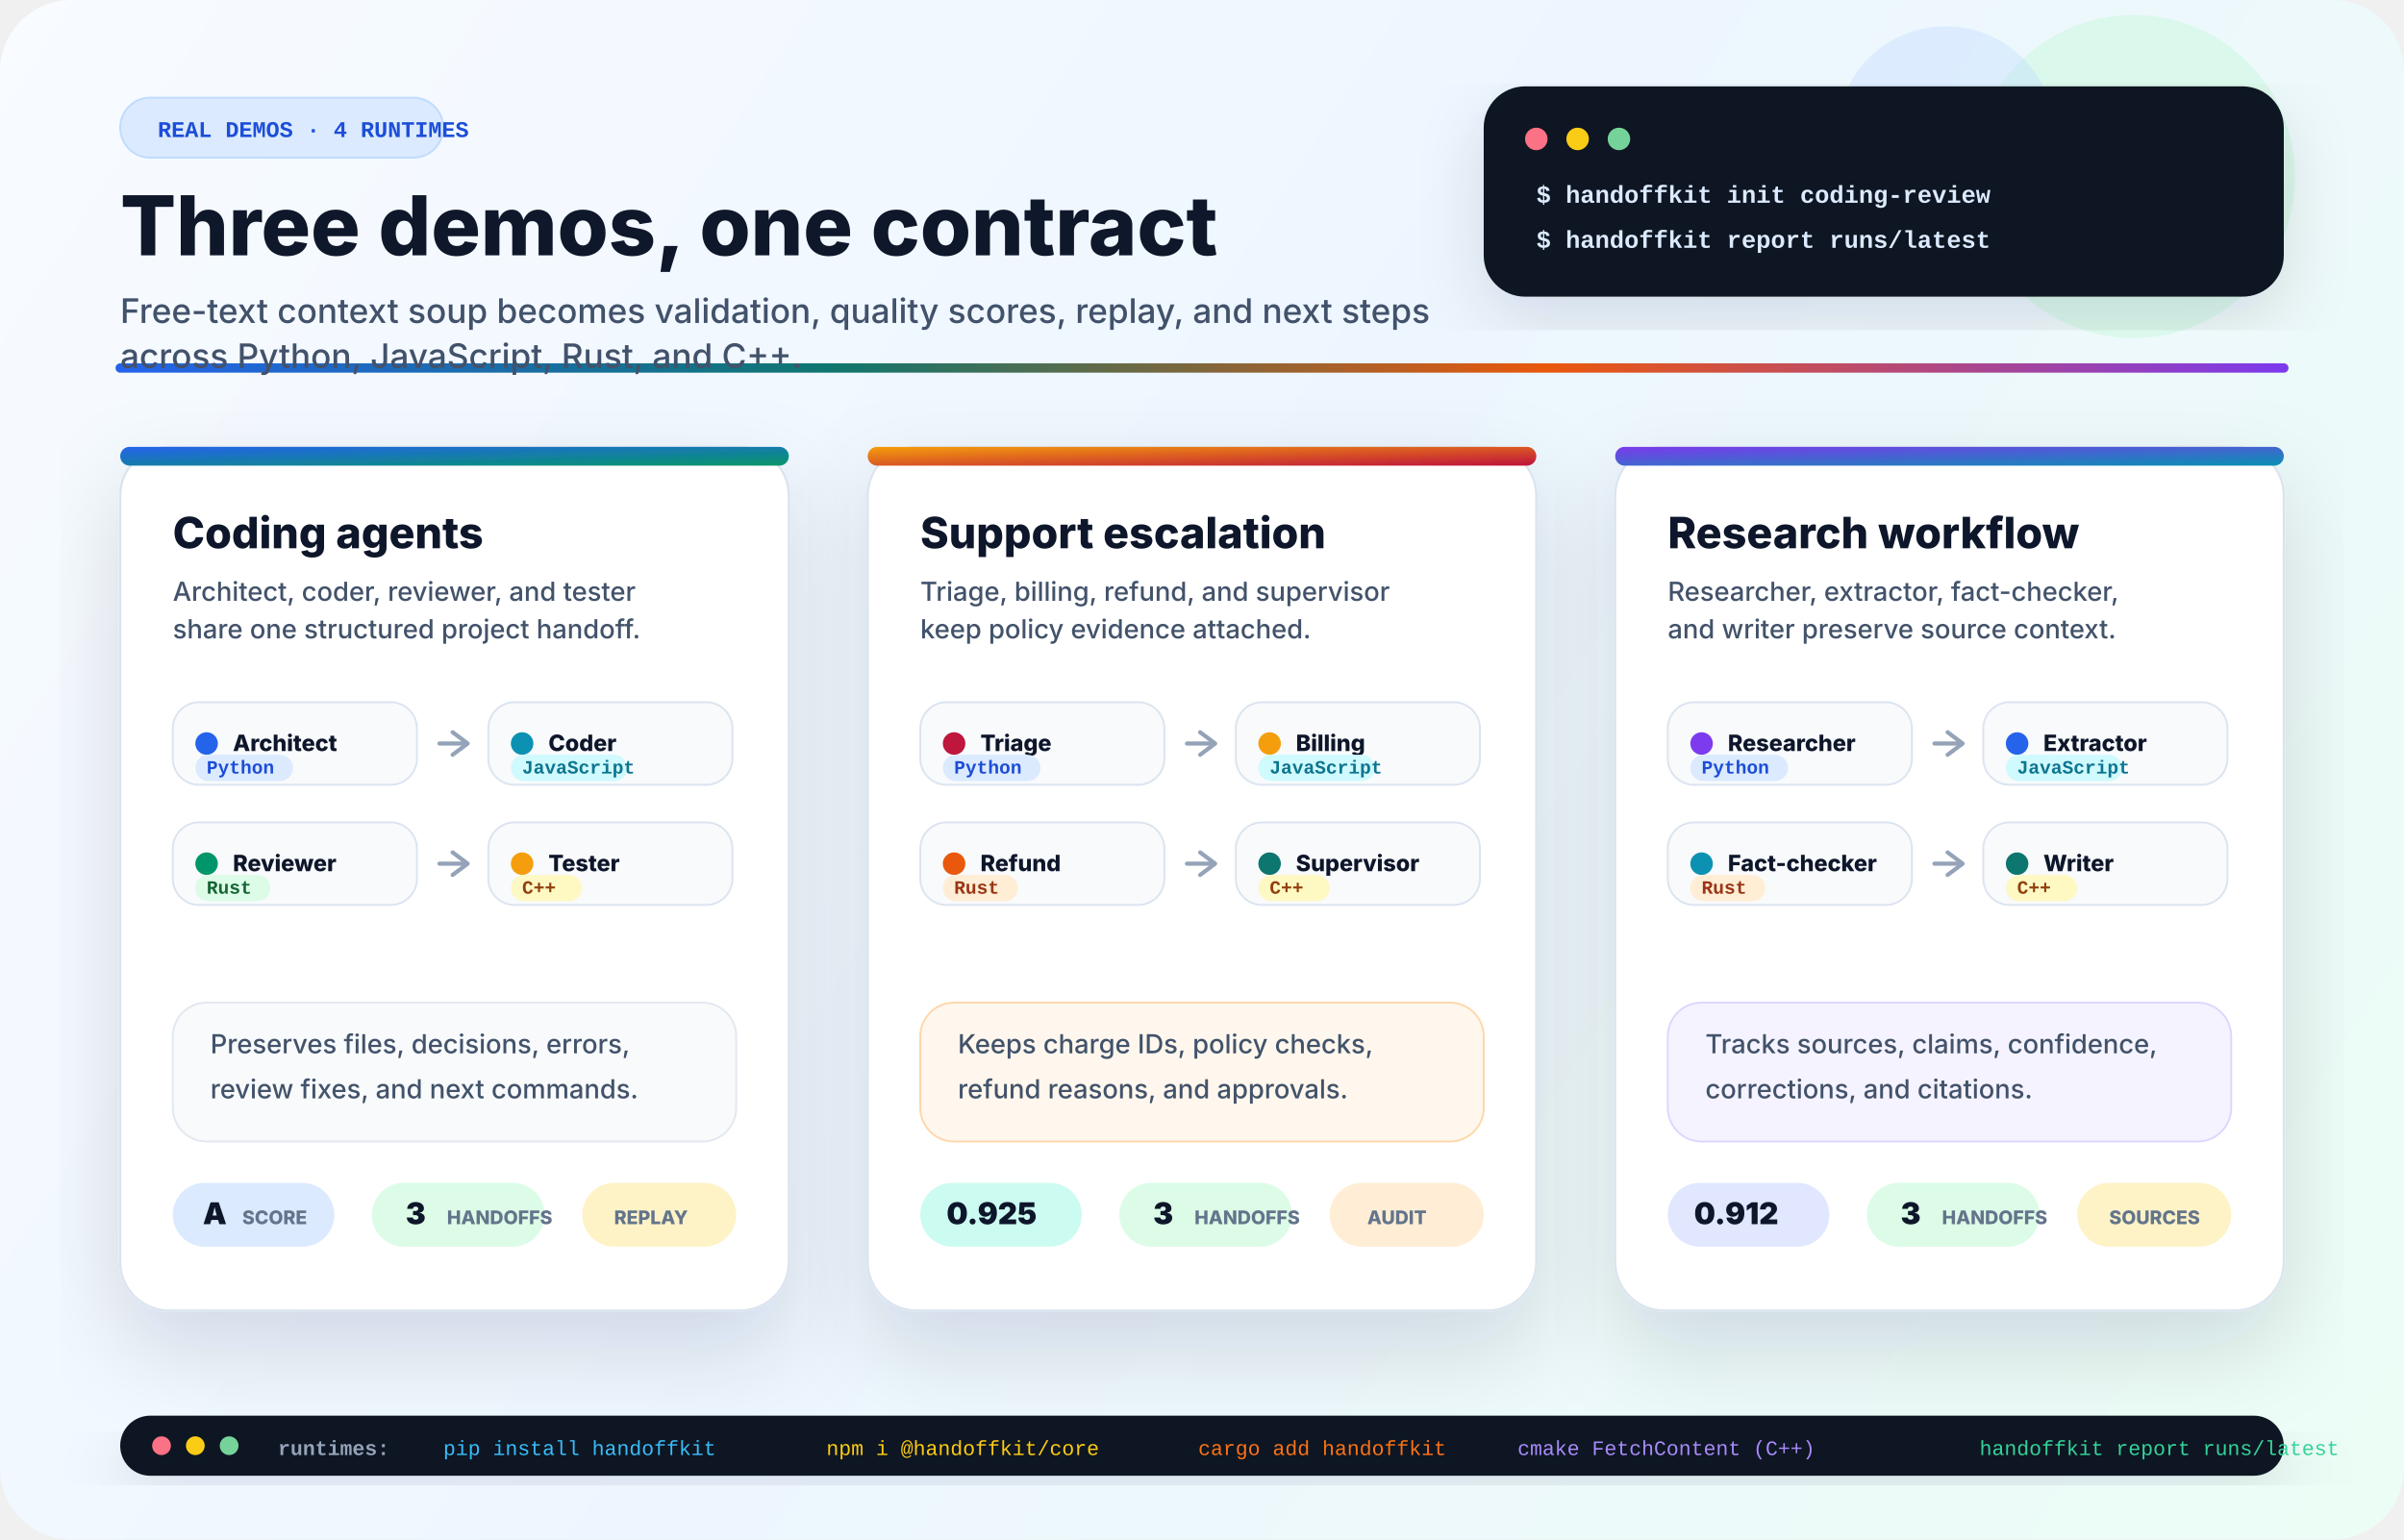
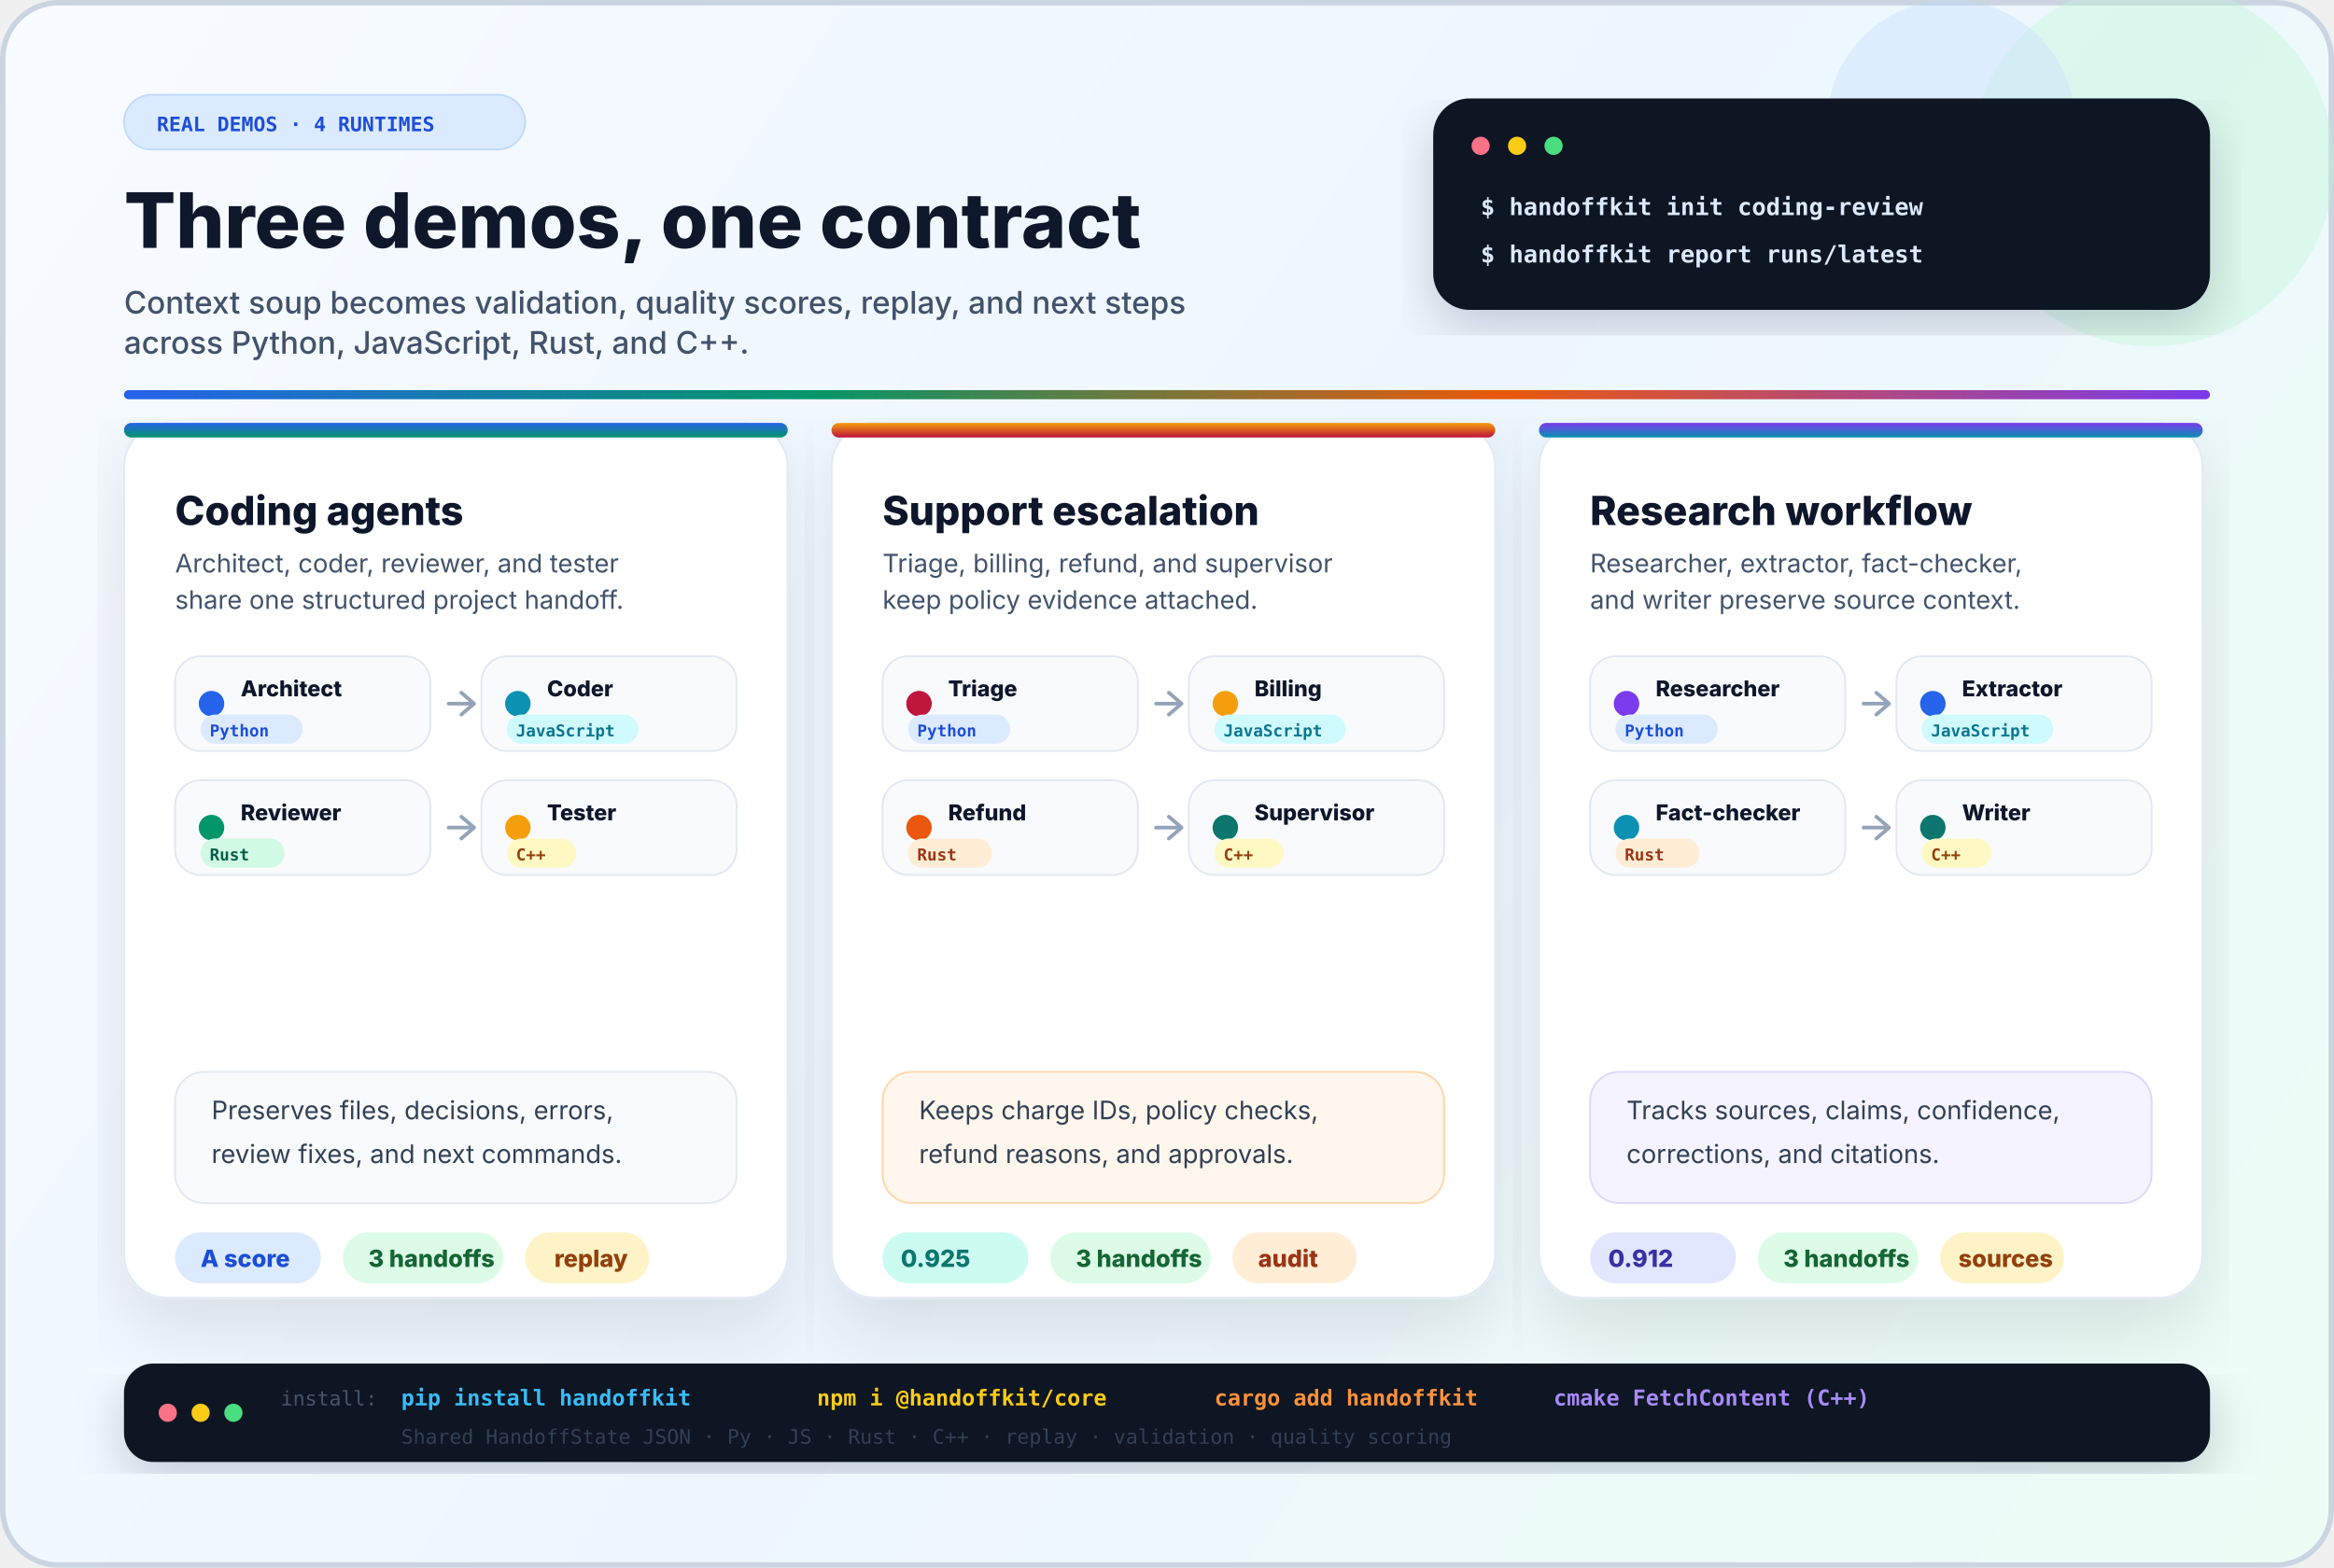
- <svg xmlns="http://www.w3.org/2000/svg" width="1280" height="820" viewBox="0 0 1280 820" role="img" aria-labelledby="title desc">
+ <svg xmlns="http://www.w3.org/2000/svg" width="1280" height="860" viewBox="0 0 1280 860" role="img" aria-labelledby="title desc">
  <defs>
-     <linearGradient id="bg" x1="0" y1="0" x2="1280" y2="820" gradientUnits="userSpaceOnUse">
+     <linearGradient id="bg" x1="0" y1="0" x2="1280" y2="860" gradientUnits="userSpaceOnUse">
      <stop stop-color="#f8fbff" />
-       <stop offset="0.48" stop-color="#edf6ff" />
+       <stop offset="0.5" stop-color="#edf6ff" />
      <stop offset="1" stop-color="#ecfdf5" />
    </linearGradient>
-     <linearGradient id="heroLine" x1="64" y1="0" x2="1216" y2="0" gradientUnits="userSpaceOnUse">
+     <linearGradient id="hdrLine" x1="0" y1="0" x2="1" y2="0">
      <stop stop-color="#2563eb" />
-       <stop offset="0.33" stop-color="#0f766e" />
+       <stop offset="0.33" stop-color="#059669" />
      <stop offset="0.66" stop-color="#ea580c" />
      <stop offset="1" stop-color="#7c3aed" />
    </linearGradient>
-     <linearGradient id="blueGreen" x1="0" y1="0" x2="1" y2="1">
+     <linearGradient id="hdrLineH" x1="68" y1="0" x2="1212" y2="0" gradientUnits="userSpaceOnUse">
+       <stop stop-color="#2563eb" />
+       <stop offset="0.33" stop-color="#059669" />
+       <stop offset="0.66" stop-color="#ea580c" />
+       <stop offset="1" stop-color="#7c3aed" />
+     </linearGradient>
+     <linearGradient id="g1" x1="0" y1="0" x2="0" y2="1">
      <stop stop-color="#2563eb" />
      <stop offset="1" stop-color="#059669" />
    </linearGradient>
-     <linearGradient id="amberRose" x1="0" y1="0" x2="1" y2="1">
+     <linearGradient id="g2" x1="0" y1="0" x2="0" y2="1">
      <stop stop-color="#f59e0b" />
      <stop offset="1" stop-color="#be123c" />
    </linearGradient>
-     <linearGradient id="violetCyan" x1="0" y1="0" x2="1" y2="1">
+     <linearGradient id="g3" x1="0" y1="0" x2="0" y2="1">
      <stop stop-color="#7c3aed" />
      <stop offset="1" stop-color="#0891b2" />
    </linearGradient>
-     <filter id="cardShadow" x="-9%" y="-10%" width="118%" height="126%">
-       <feDropShadow dx="0" dy="20" stdDeviation="24" flood-color="#0f172a" flood-opacity="0.13" />
+     <filter id="card" x="-4%" y="-4%" width="108%" height="112%">
+       <feDropShadow dx="0" dy="16" stdDeviation="22" flood-color="#0f172a" flood-opacity="0.11" />
    </filter>
-     <filter id="softShadow" x="-8%" y="-12%" width="116%" height="128%">
-       <feDropShadow dx="0" dy="12" stdDeviation="18" flood-color="#0f172a" flood-opacity="0.12" />
+     <filter id="term" x="-4%" y="-8%" width="108%" height="120%">
+       <feDropShadow dx="0" dy="10" stdDeviation="14" flood-color="#0f172a" flood-opacity="0.18" />
    </filter>
    <style>
-       .sans { font-family: Inter, ui-sans-serif, system-ui, -apple-system, BlinkMacSystemFont, "Segoe UI", sans-serif; }
-       .mono { font-family: ui-monospace, SFMono-Regular, Menlo, Consolas, "Liberation Mono", monospace; }
-       .h { fill: #0f172a; font-size: 44px; font-weight: 840; }
-       .lead { fill: #42526b; font-size: 18px; font-weight: 520; }
-       .eyebrow { fill: #1d4ed8; font-size: 12px; font-weight: 820; }
-       .cardTitle { fill: #0f172a; font-size: 23px; font-weight: 820; }
-       .body { fill: #42526b; font-size: 14px; font-weight: 540; }
-       .small { fill: #64748b; font-size: 12px; font-weight: 760; }
-       .agentText { fill: #0f172a; font-size: 12px; font-weight: 780; }
-       .metric { fill: #0f172a; font-size: 16px; font-weight: 860; }
-       .metricLabel { fill: #64748b; font-size: 10px; font-weight: 820; }
-       .card { fill: #ffffff; stroke: #dbe4ef; stroke-width: 1.2; }
-       .pill { fill: #f8fafc; stroke: #dbe4ef; stroke-width: 1; }
-       .terminalText { fill: #dbeafe; font-size: 13px; font-weight: 760; }
-       .terminalMuted { fill: #94a3b8; font-size: 11px; font-weight: 720; }
-       .langBadge { font-size: 10px; font-weight: 800; }
+       .f { font-family: Inter, ui-sans-serif, system-ui, sans-serif; }
+       .m { font-family: ui-monospace, "SFMono-Regular", Menlo, Consolas, monospace; }
    </style>
  </defs>
-   <rect width="1280" height="820" rx="38" fill="url(#bg)" />
-   <path d="M64 196H1216" stroke="url(#heroLine)" stroke-width="5" stroke-linecap="round" />
-   <circle cx="1136" cy="94" r="86" fill="#bbf7d0" opacity="0.38" />
-   <circle cx="1036" cy="72" r="58" fill="#bfdbfe" opacity="0.38" />
-   <g transform="translate(64 52)">
-     <rect width="172" height="32" rx="16" fill="#dbeafe" stroke="#bfdbfe" />
-     <text x="20" y="21" class="mono eyebrow">REAL DEMOS · 4 RUNTIMES</text>
-     <text x="0" y="84" class="sans h">Three demos, one contract</text>
-     <text x="0" y="120" class="sans lead">Free-text context soup becomes validation, quality scores, replay, and next steps</text>
-     <text x="0" y="144" class="sans lead">across Python, JavaScript, Rust, and C++.</text>
-   </g>
-   <g transform="translate(790 46)" filter="url(#softShadow)">
-     <rect width="426" height="112" rx="22" fill="#0f1220" />
-     <circle cx="28" cy="28" r="6" fill="#fb7185" />
-     <circle cx="50" cy="28" r="6" fill="#facc15" />
-     <circle cx="72" cy="28" r="6" fill="#74d399" />
-     <text x="28" y="62" class="mono terminalText">$ handoffkit init coding-review</text>
-     <text x="28" y="86" class="mono terminalText">$ handoffkit report runs/latest</text>
-   </g>
-   <g transform="translate(64 238)" filter="url(#cardShadow)">
-     <rect width="356" height="460" rx="26" class="card" />
-     <rect x="0" y="0" width="356" height="10" rx="5" fill="url(#blueGreen)" />
-     <text x="28" y="54" class="sans cardTitle">Coding agents</text>
-     <text x="28" y="82" class="sans body">Architect, coder, reviewer, and tester</text>
-     <text x="28" y="102" class="sans body">share one structured project handoff.</text>
-     <g transform="translate(28 136)">
-       <rect width="130" height="44" rx="14" class="pill" />
-       <circle cx="18" cy="22" r="6" fill="#2563eb" />
-       <text x="32" y="26" class="sans agentText">Architect</text>
-       <rect x="12" y="28" width="52" height="14" rx="7" fill="#dbeafe" />
-       <text x="18" y="38" class="mono langBadge" fill="#1d4ed8">Python</text>
-       <rect x="168" width="130" height="44" rx="14" class="pill" />
-       <circle cx="186" cy="22" r="6" fill="#0891b2" />
-       <text x="200" y="26" class="sans agentText">Coder</text>
-       <rect x="180" y="28" width="62" height="14" rx="7" fill="#cffafe" />
-       <text x="186" y="38" class="mono langBadge" fill="#0e7490">JavaScript</text>
-       <path d="M142 22H156" stroke="#94a3b8" stroke-width="2.2" stroke-linecap="round" />
-       <path d="M149 16L157 22L149 28" stroke="#94a3b8" stroke-width="2.2" fill="none" stroke-linecap="round" stroke-linejoin="round" />
-       <rect y="64" width="130" height="44" rx="14" class="pill" />
-       <circle cx="18" cy="86" r="6" fill="#059669" />
-       <text x="32" y="90" class="sans agentText">Reviewer</text>
-       <rect x="12" y="92" width="40" height="14" rx="7" fill="#dcfce7" />
-       <text x="18" y="102" class="mono langBadge" fill="#166534">Rust</text>
-       <rect x="168" y="64" width="130" height="44" rx="14" class="pill" />
-       <circle cx="186" cy="86" r="6" fill="#f59e0b" />
-       <text x="200" y="90" class="sans agentText">Tester</text>
-       <rect x="180" y="92" width="38" height="14" rx="7" fill="#fef9c3" />
-       <text x="186" y="102" class="mono langBadge" fill="#92400e">C++</text>
-       <path d="M142 86H156" stroke="#94a3b8" stroke-width="2.2" stroke-linecap="round" />
-       <path d="M149 80L157 86L149 92" stroke="#94a3b8" stroke-width="2.2" fill="none" stroke-linecap="round" stroke-linejoin="round" />
-     </g>
-     <rect x="28" y="296" width="300" height="74" rx="18" fill="#f8fafc" stroke="#e2e8f0" />
-     <text x="48" y="323" class="sans body">Preserves files, decisions, errors,</text>
-     <text x="48" y="347" class="sans body">review fixes, and next commands.</text>
-     <g transform="translate(28 392)">
-       <rect width="86" height="34" rx="17" fill="#dbeafe" />
-       <text x="16" y="22" class="sans metric" fill="#1d4ed8">A</text>
-       <text x="37" y="22" class="sans metricLabel" fill="#1d4ed8">SCORE</text>
-       <rect x="106" width="92" height="34" rx="17" fill="#dcfce7" />
-       <text x="124" y="22" class="sans metric" fill="#166534">3</text>
-       <text x="146" y="22" class="sans metricLabel" fill="#166534">HANDOFFS</text>
-       <rect x="218" width="82" height="34" rx="17" fill="#fef3c7" />
-       <text x="235" y="22" class="sans metricLabel" fill="#92400e">REPLAY</text>
-     </g>
-   </g>
-   <g transform="translate(462 238)" filter="url(#cardShadow)">
-     <rect width="356" height="460" rx="26" class="card" />
-     <rect x="0" y="0" width="356" height="10" rx="5" fill="url(#amberRose)" />
-     <text x="28" y="54" class="sans cardTitle">Support escalation</text>
-     <text x="28" y="82" class="sans body">Triage, billing, refund, and supervisor</text>
-     <text x="28" y="102" class="sans body">keep policy evidence attached.</text>
-     <g transform="translate(28 136)">
-       <rect width="130" height="44" rx="14" class="pill" />
-       <circle cx="18" cy="22" r="6" fill="#be123c" />
-       <text x="32" y="26" class="sans agentText">Triage</text>
-       <rect x="12" y="28" width="52" height="14" rx="7" fill="#dbeafe" />
-       <text x="18" y="38" class="mono langBadge" fill="#1d4ed8">Python</text>
-       <rect x="168" width="130" height="44" rx="14" class="pill" />
-       <circle cx="186" cy="22" r="6" fill="#f59e0b" />
-       <text x="200" y="26" class="sans agentText">Billing</text>
-       <rect x="180" y="28" width="62" height="14" rx="7" fill="#cffafe" />
-       <text x="186" y="38" class="mono langBadge" fill="#0e7490">JavaScript</text>
-       <path d="M142 22H156" stroke="#94a3b8" stroke-width="2.2" stroke-linecap="round" />
-       <path d="M149 16L157 22L149 28" stroke="#94a3b8" stroke-width="2.2" fill="none" stroke-linecap="round" stroke-linejoin="round" />
-       <rect y="64" width="130" height="44" rx="14" class="pill" />
-       <circle cx="18" cy="86" r="6" fill="#ea580c" />
-       <text x="32" y="90" class="sans agentText">Refund</text>
-       <rect x="12" y="92" width="40" height="14" rx="7" fill="#ffedd5" />
-       <text x="18" y="102" class="mono langBadge" fill="#9a3412">Rust</text>
-       <rect x="168" y="64" width="130" height="44" rx="14" class="pill" />
-       <circle cx="186" cy="86" r="6" fill="#0f766e" />
-       <text x="200" y="90" class="sans agentText">Supervisor</text>
-       <rect x="180" y="92" width="38" height="14" rx="7" fill="#fef9c3" />
-       <text x="186" y="102" class="mono langBadge" fill="#92400e">C++</text>
-       <path d="M142 86H156" stroke="#94a3b8" stroke-width="2.2" stroke-linecap="round" />
-       <path d="M149 80L157 86L149 92" stroke="#94a3b8" stroke-width="2.2" fill="none" stroke-linecap="round" stroke-linejoin="round" />
-     </g>
-     <rect x="28" y="296" width="300" height="74" rx="18" fill="#fff7ed" stroke="#fed7aa" />
-     <text x="48" y="323" class="sans body">Keeps charge IDs, policy checks,</text>
-     <text x="48" y="347" class="sans body">refund reasons, and approvals.</text>
-     <g transform="translate(28 392)">
-       <rect width="86" height="34" rx="17" fill="#ccfbf1" />
-       <text x="14" y="22" class="sans metric" fill="#0f766e">0.925</text>
-       <rect x="106" width="92" height="34" rx="17" fill="#dcfce7" />
-       <text x="124" y="22" class="sans metric" fill="#166534">3</text>
-       <text x="146" y="22" class="sans metricLabel" fill="#166534">HANDOFFS</text>
-       <rect x="218" width="82" height="34" rx="17" fill="#ffedd5" />
-       <text x="238" y="22" class="sans metricLabel" fill="#9a3412">AUDIT</text>
-     </g>
-   </g>
-   <g transform="translate(860 238)" filter="url(#cardShadow)">
-     <rect width="356" height="460" rx="26" class="card" />
-     <rect x="0" y="0" width="356" height="10" rx="5" fill="url(#violetCyan)" />
-     <text x="28" y="54" class="sans cardTitle">Research workflow</text>
-     <text x="28" y="82" class="sans body">Researcher, extractor, fact-checker,</text>
-     <text x="28" y="102" class="sans body">and writer preserve source context.</text>
-     <g transform="translate(28 136)">
-       <rect width="130" height="44" rx="14" class="pill" />
-       <circle cx="18" cy="22" r="6" fill="#7c3aed" />
-       <text x="32" y="26" class="sans agentText">Researcher</text>
-       <rect x="12" y="28" width="52" height="14" rx="7" fill="#dbeafe" />
-       <text x="18" y="38" class="mono langBadge" fill="#1d4ed8">Python</text>
-       <rect x="168" width="130" height="44" rx="14" class="pill" />
-       <circle cx="186" cy="22" r="6" fill="#2563eb" />
-       <text x="200" y="26" class="sans agentText">Extractor</text>
-       <rect x="180" y="28" width="62" height="14" rx="7" fill="#cffafe" />
-       <text x="186" y="38" class="mono langBadge" fill="#0e7490">JavaScript</text>
-       <path d="M142 22H156" stroke="#94a3b8" stroke-width="2.2" stroke-linecap="round" />
-       <path d="M149 16L157 22L149 28" stroke="#94a3b8" stroke-width="2.2" fill="none" stroke-linecap="round" stroke-linejoin="round" />
-       <rect y="64" width="130" height="44" rx="14" class="pill" />
-       <circle cx="18" cy="86" r="6" fill="#0891b2" />
-       <text x="32" y="90" class="sans agentText">Fact-checker</text>
-       <rect x="12" y="92" width="40" height="14" rx="7" fill="#ffedd5" />
-       <text x="18" y="102" class="mono langBadge" fill="#9a3412">Rust</text>
-       <rect x="168" y="64" width="130" height="44" rx="14" class="pill" />
-       <circle cx="186" cy="86" r="6" fill="#0f766e" />
-       <text x="200" y="90" class="sans agentText">Writer</text>
-       <rect x="180" y="92" width="38" height="14" rx="7" fill="#fef9c3" />
-       <text x="186" y="102" class="mono langBadge" fill="#92400e">C++</text>
-       <path d="M142 86H156" stroke="#94a3b8" stroke-width="2.2" stroke-linecap="round" />
-       <path d="M149 80L157 86L149 92" stroke="#94a3b8" stroke-width="2.2" fill="none" stroke-linecap="round" stroke-linejoin="round" />
-     </g>
-     <rect x="28" y="296" width="300" height="74" rx="18" fill="#f5f3ff" stroke="#ddd6fe" />
-     <text x="48" y="323" class="sans body">Tracks sources, claims, confidence,</text>
-     <text x="48" y="347" class="sans body">corrections, and citations.</text>
-     <g transform="translate(28 392)">
-       <rect width="86" height="34" rx="17" fill="#e0e7ff" />
-       <text x="14" y="22" class="sans metric" fill="#3730a3">0.912</text>
-       <rect x="106" width="92" height="34" rx="17" fill="#dcfce7" />
-       <text x="124" y="22" class="sans metric" fill="#166534">3</text>
-       <text x="146" y="22" class="sans metricLabel" fill="#166534">HANDOFFS</text>
-       <rect x="218" width="82" height="34" rx="17" fill="#fef3c7" />
-       <text x="235" y="22" class="sans metricLabel" fill="#92400e">SOURCES</text>
-     </g>
-   </g>
-   <g transform="translate(64 754)" filter="url(#softShadow)">
-     <rect width="1152" height="32" rx="16" fill="#0f1220" />
-     <circle cx="22" cy="16" r="5" fill="#fb7185" />
-     <circle cx="40" cy="16" r="5" fill="#facc15" />
-     <circle cx="58" cy="16" r="5" fill="#74d399" />
-     <text x="84" y="21" class="mono terminalMuted">runtimes:</text>
-     <text x="172" y="21" class="mono" font-size="11" fill="#38bdf8">pip install handoffkit</text>
-     <text x="376" y="21" class="mono" font-size="11" fill="#facc15">npm i @handoffkit/core</text>
-     <text x="574" y="21" class="mono" font-size="11" fill="#f97316">cargo add handoffkit</text>
-     <text x="744" y="21" class="mono" font-size="11" fill="#a78bfa">cmake FetchContent (C++)</text>
-     <text x="990" y="21" class="mono" font-size="11" fill="#34d399">handoffkit report runs/latest</text>
+   <rect width="1280" height="860" rx="32" fill="url(#bg)" />
+   <rect x="1.5" y="1.5" width="1277" height="857" rx="30.5" fill="none" stroke="#cbd5e1" stroke-width="3" />
+   <circle cx="1180" cy="90" r="100" fill="#bbf7d0" fill-opacity="0.35" />
+   <circle cx="1070" cy="68" r="68" fill="#bfdbfe" fill-opacity="0.35" />
+   <g transform="translate(68 52)">
+     <rect width="220" height="30" rx="15" fill="#dbeafe" stroke="#bfdbfe" stroke-width="1" />
+     <text x="18" y="20" class="m" font-size="11" font-weight="800" fill="#1d4ed8">REAL DEMOS · 4 RUNTIMES</text>
+     <text x="0" y="84" class="f" font-size="42" font-weight="840" fill="#0f172a">Three demos, one contract</text>
+     <text x="0" y="120" class="f" font-size="17" font-weight="500" fill="#42526b">Context soup becomes validation, quality scores, replay, and next steps</text>
+     <text x="0" y="142" class="f" font-size="17" font-weight="500" fill="#42526b">across Python, JavaScript, Rust, and C++.</text>
+   </g>
+   <rect x="68" y="214" width="1144" height="5" rx="2.5" fill="url(#hdrLineH)" />
+   <g transform="translate(786 54)" filter="url(#term)">
+     <rect width="426" height="116" rx="20" fill="#0f1220" />
+     <circle cx="26" cy="26" r="5" fill="#fb7185" />
+     <circle cx="46" cy="26" r="5" fill="#facc15" />
+     <circle cx="66" cy="26" r="5" fill="#4ade80" />
+     <text x="26" y="64" class="m" font-size="13" font-weight="700" fill="#dbeafe">$ handoffkit init coding-review</text>
+     <text x="26" y="90" class="m" font-size="13" font-weight="700" fill="#dbeafe">$ handoffkit report runs/latest</text>
+   </g>
+   <g transform="translate(68 232)" filter="url(#card)">
+     <rect width="364" height="480" rx="24" fill="#ffffff" stroke="#e2eaf4" stroke-width="1.2" />
+     <rect width="364" height="8" rx="4" fill="url(#g1)" />
+     <text x="28" y="56" class="f" font-size="22" font-weight="820" fill="#0f172a">Coding agents</text>
+     <text x="28" y="82" class="f" font-size="14" fill="#42526b">Architect, coder, reviewer, and tester</text>
+     <text x="28" y="102" class="f" font-size="14" fill="#42526b">share one structured project handoff.</text>
+     <g transform="translate(28 128)">
+       <rect width="140" height="52" rx="14" fill="#f8fafc" stroke="#e2e8f0" />
+       <circle cx="20" cy="26" r="7" fill="#2563eb" />
+       <text x="36" y="22" class="f" font-size="12" font-weight="780" fill="#0f172a">Architect</text>
+       <rect x="14" y="32" width="56" height="16" rx="8" fill="#dbeafe" />
+       <text x="19" y="44" class="m" font-size="9" font-weight="800" fill="#1d4ed8">Python</text>
+       <path d="M150 26 L162 26" stroke="#94a3b8" stroke-width="2" stroke-linecap="round" />
+       <path d="M157 20 L164 26 L157 32" stroke="#94a3b8" stroke-width="2" fill="none" stroke-linecap="round" stroke-linejoin="round" />
+       <rect x="168" width="140" height="52" rx="14" fill="#f8fafc" stroke="#e2e8f0" />
+       <circle cx="188" cy="26" r="7" fill="#0891b2" />
+       <text x="204" y="22" class="f" font-size="12" font-weight="780" fill="#0f172a">Coder</text>
+       <rect x="182" y="32" width="72" height="16" rx="8" fill="#cffafe" />
+       <text x="187" y="44" class="m" font-size="9" font-weight="800" fill="#0e7490">JavaScript</text>
+       <rect y="68" width="140" height="52" rx="14" fill="#f8fafc" stroke="#e2e8f0" />
+       <circle cx="20" cy="94" r="7" fill="#059669" />
+       <text x="36" y="90" class="f" font-size="12" font-weight="780" fill="#0f172a">Reviewer</text>
+       <rect x="14" y="100" width="46" height="16" rx="8" fill="#d1fae5" />
+       <text x="19" y="112" class="m" font-size="9" font-weight="800" fill="#065f46">Rust</text>
+       <path d="M150 94 L162 94" stroke="#94a3b8" stroke-width="2" stroke-linecap="round" />
+       <path d="M157 88 L164 94 L157 100" stroke="#94a3b8" stroke-width="2" fill="none" stroke-linecap="round" stroke-linejoin="round" />
+       <rect x="168" y="68" width="140" height="52" rx="14" fill="#f8fafc" stroke="#e2e8f0" />
+       <circle cx="188" cy="94" r="7" fill="#f59e0b" />
+       <text x="204" y="90" class="f" font-size="12" font-weight="780" fill="#0f172a">Tester</text>
+       <rect x="182" y="100" width="38" height="16" rx="8" fill="#fef9c3" />
+       <text x="187" y="112" class="m" font-size="9" font-weight="800" fill="#92400e">C++</text>
+     </g>
+     <rect x="28" y="356" width="308" height="72" rx="16" fill="#f8fafc" stroke="#e2e8f0" />
+     <text x="48" y="382" class="f" font-size="14" fill="#334155">Preserves files, decisions, errors,</text>
+     <text x="48" y="406" class="f" font-size="14" fill="#334155">review fixes, and next commands.</text>
+     <g transform="translate(28 444)">
+       <rect width="80" height="28" rx="14" fill="#dbeafe" />
+       <text x="14" y="19" class="f" font-size="13" font-weight="800" fill="#1d4ed8">A score</text>
+       <rect x="92" width="88" height="28" rx="14" fill="#dcfce7" />
+       <text x="106" y="19" class="f" font-size="13" font-weight="800" fill="#166534">3 handoffs</text>
+       <rect x="192" width="68" height="28" rx="14" fill="#fef3c7" />
+       <text x="208" y="19" class="f" font-size="13" font-weight="800" fill="#92400e">replay</text>
+     </g>
+   </g>
+   <g transform="translate(456 232)" filter="url(#card)">
+     <rect width="364" height="480" rx="24" fill="#ffffff" stroke="#e2eaf4" stroke-width="1.2" />
+     <rect width="364" height="8" rx="4" fill="url(#g2)" />
+     <text x="28" y="56" class="f" font-size="22" font-weight="820" fill="#0f172a">Support escalation</text>
+     <text x="28" y="82" class="f" font-size="14" fill="#42526b">Triage, billing, refund, and supervisor</text>
+     <text x="28" y="102" class="f" font-size="14" fill="#42526b">keep policy evidence attached.</text>
+     <g transform="translate(28 128)">
+       <rect width="140" height="52" rx="14" fill="#f8fafc" stroke="#e2e8f0" />
+       <circle cx="20" cy="26" r="7" fill="#be123c" />
+       <text x="36" y="22" class="f" font-size="12" font-weight="780" fill="#0f172a">Triage</text>
+       <rect x="14" y="32" width="56" height="16" rx="8" fill="#dbeafe" />
+       <text x="19" y="44" class="m" font-size="9" font-weight="800" fill="#1d4ed8">Python</text>
+       <path d="M150 26 L162 26" stroke="#94a3b8" stroke-width="2" stroke-linecap="round" />
+       <path d="M157 20 L164 26 L157 32" stroke="#94a3b8" stroke-width="2" fill="none" stroke-linecap="round" stroke-linejoin="round" />
+       <rect x="168" width="140" height="52" rx="14" fill="#f8fafc" stroke="#e2e8f0" />
+       <circle cx="188" cy="26" r="7" fill="#f59e0b" />
+       <text x="204" y="22" class="f" font-size="12" font-weight="780" fill="#0f172a">Billing</text>
+       <rect x="182" y="32" width="72" height="16" rx="8" fill="#cffafe" />
+       <text x="187" y="44" class="m" font-size="9" font-weight="800" fill="#0e7490">JavaScript</text>
+       <rect y="68" width="140" height="52" rx="14" fill="#f8fafc" stroke="#e2e8f0" />
+       <circle cx="20" cy="94" r="7" fill="#ea580c" />
+       <text x="36" y="90" class="f" font-size="12" font-weight="780" fill="#0f172a">Refund</text>
+       <rect x="14" y="100" width="46" height="16" rx="8" fill="#ffedd5" />
+       <text x="19" y="112" class="m" font-size="9" font-weight="800" fill="#9a3412">Rust</text>
+       <path d="M150 94 L162 94" stroke="#94a3b8" stroke-width="2" stroke-linecap="round" />
+       <path d="M157 88 L164 94 L157 100" stroke="#94a3b8" stroke-width="2" fill="none" stroke-linecap="round" stroke-linejoin="round" />
+       <rect x="168" y="68" width="140" height="52" rx="14" fill="#f8fafc" stroke="#e2e8f0" />
+       <circle cx="188" cy="94" r="7" fill="#0f766e" />
+       <text x="204" y="90" class="f" font-size="12" font-weight="780" fill="#0f172a">Supervisor</text>
+       <rect x="182" y="100" width="38" height="16" rx="8" fill="#fef9c3" />
+       <text x="187" y="112" class="m" font-size="9" font-weight="800" fill="#92400e">C++</text>
+     </g>
+     <rect x="28" y="356" width="308" height="72" rx="16" fill="#fff7ed" stroke="#fed7aa" />
+     <text x="48" y="382" class="f" font-size="14" fill="#334155">Keeps charge IDs, policy checks,</text>
+     <text x="48" y="406" class="f" font-size="14" fill="#334155">refund reasons, and approvals.</text>
+     <g transform="translate(28 444)">
+       <rect width="80" height="28" rx="14" fill="#ccfbf1" />
+       <text x="10" y="19" class="f" font-size="13" font-weight="800" fill="#0f766e">0.925</text>
+       <rect x="92" width="88" height="28" rx="14" fill="#dcfce7" />
+       <text x="106" y="19" class="f" font-size="13" font-weight="800" fill="#166534">3 handoffs</text>
+       <rect x="192" width="68" height="28" rx="14" fill="#ffedd5" />
+       <text x="206" y="19" class="f" font-size="13" font-weight="800" fill="#9a3412">audit</text>
+     </g>
+   </g>
+   <g transform="translate(844 232)" filter="url(#card)">
+     <rect width="364" height="480" rx="24" fill="#ffffff" stroke="#e2eaf4" stroke-width="1.2" />
+     <rect width="364" height="8" rx="4" fill="url(#g3)" />
+     <text x="28" y="56" class="f" font-size="22" font-weight="820" fill="#0f172a">Research workflow</text>
+     <text x="28" y="82" class="f" font-size="14" fill="#42526b">Researcher, extractor, fact-checker,</text>
+     <text x="28" y="102" class="f" font-size="14" fill="#42526b">and writer preserve source context.</text>
+     <g transform="translate(28 128)">
+       <rect width="140" height="52" rx="14" fill="#f8fafc" stroke="#e2e8f0" />
+       <circle cx="20" cy="26" r="7" fill="#7c3aed" />
+       <text x="36" y="22" class="f" font-size="12" font-weight="780" fill="#0f172a">Researcher</text>
+       <rect x="14" y="32" width="56" height="16" rx="8" fill="#dbeafe" />
+       <text x="19" y="44" class="m" font-size="9" font-weight="800" fill="#1d4ed8">Python</text>
+       <path d="M150 26 L162 26" stroke="#94a3b8" stroke-width="2" stroke-linecap="round" />
+       <path d="M157 20 L164 26 L157 32" stroke="#94a3b8" stroke-width="2" fill="none" stroke-linecap="round" stroke-linejoin="round" />
+       <rect x="168" width="140" height="52" rx="14" fill="#f8fafc" stroke="#e2e8f0" />
+       <circle cx="188" cy="26" r="7" fill="#2563eb" />
+       <text x="204" y="22" class="f" font-size="12" font-weight="780" fill="#0f172a">Extractor</text>
+       <rect x="182" y="32" width="72" height="16" rx="8" fill="#cffafe" />
+       <text x="187" y="44" class="m" font-size="9" font-weight="800" fill="#0e7490">JavaScript</text>
+       <rect y="68" width="140" height="52" rx="14" fill="#f8fafc" stroke="#e2e8f0" />
+       <circle cx="20" cy="94" r="7" fill="#0891b2" />
+       <text x="36" y="90" class="f" font-size="12" font-weight="780" fill="#0f172a">Fact-checker</text>
+       <rect x="14" y="100" width="46" height="16" rx="8" fill="#ffedd5" />
+       <text x="19" y="112" class="m" font-size="9" font-weight="800" fill="#9a3412">Rust</text>
+       <path d="M150 94 L162 94" stroke="#94a3b8" stroke-width="2" stroke-linecap="round" />
+       <path d="M157 88 L164 94 L157 100" stroke="#94a3b8" stroke-width="2" fill="none" stroke-linecap="round" stroke-linejoin="round" />
+       <rect x="168" y="68" width="140" height="52" rx="14" fill="#f8fafc" stroke="#e2e8f0" />
+       <circle cx="188" cy="94" r="7" fill="#0f766e" />
+       <text x="204" y="90" class="f" font-size="12" font-weight="780" fill="#0f172a">Writer</text>
+       <rect x="182" y="100" width="38" height="16" rx="8" fill="#fef9c3" />
+       <text x="187" y="112" class="m" font-size="9" font-weight="800" fill="#92400e">C++</text>
+     </g>
+     <rect x="28" y="356" width="308" height="72" rx="16" fill="#f5f3ff" stroke="#ddd6fe" />
+     <text x="48" y="382" class="f" font-size="14" fill="#334155">Tracks sources, claims, confidence,</text>
+     <text x="48" y="406" class="f" font-size="14" fill="#334155">corrections, and citations.</text>
+     <g transform="translate(28 444)">
+       <rect width="80" height="28" rx="14" fill="#e0e7ff" />
+       <text x="10" y="19" class="f" font-size="13" font-weight="800" fill="#3730a3">0.912</text>
+       <rect x="92" width="88" height="28" rx="14" fill="#dcfce7" />
+       <text x="106" y="19" class="f" font-size="13" font-weight="800" fill="#166534">3 handoffs</text>
+       <rect x="192" width="68" height="28" rx="14" fill="#fef3c7" />
+       <text x="202" y="19" class="f" font-size="13" font-weight="800" fill="#92400e">sources</text>
+     </g>
+   </g>
+   <g transform="translate(68 748)" filter="url(#term)">
+     <rect width="1144" height="54" rx="16" fill="#0f1220" />
+     <circle cx="24" cy="27" r="5" fill="#fb7185" />
+     <circle cx="42" cy="27" r="5" fill="#facc15" />
+     <circle cx="60" cy="27" r="5" fill="#4ade80" />
+     <text x="86" y="23" class="m" font-size="11" fill="#475569">install:</text>
+     <text x="152" y="23" class="m" font-size="12" font-weight="700" fill="#38bdf8">pip install handoffkit</text>
+     <text x="380" y="23" class="m" font-size="12" font-weight="700" fill="#facc15">npm i @handoffkit/core</text>
+     <text x="598" y="23" class="m" font-size="12" font-weight="700" fill="#fb923c">cargo add handoffkit</text>
+     <text x="784" y="23" class="m" font-size="12" font-weight="700" fill="#a78bfa">cmake FetchContent (C++)</text>
+     <text x="152" y="44" class="m" font-size="11" fill="#334155">Shared HandoffState JSON · Py · JS · Rust · C++ · replay · validation · quality scoring</text>
  </g>
</svg>
